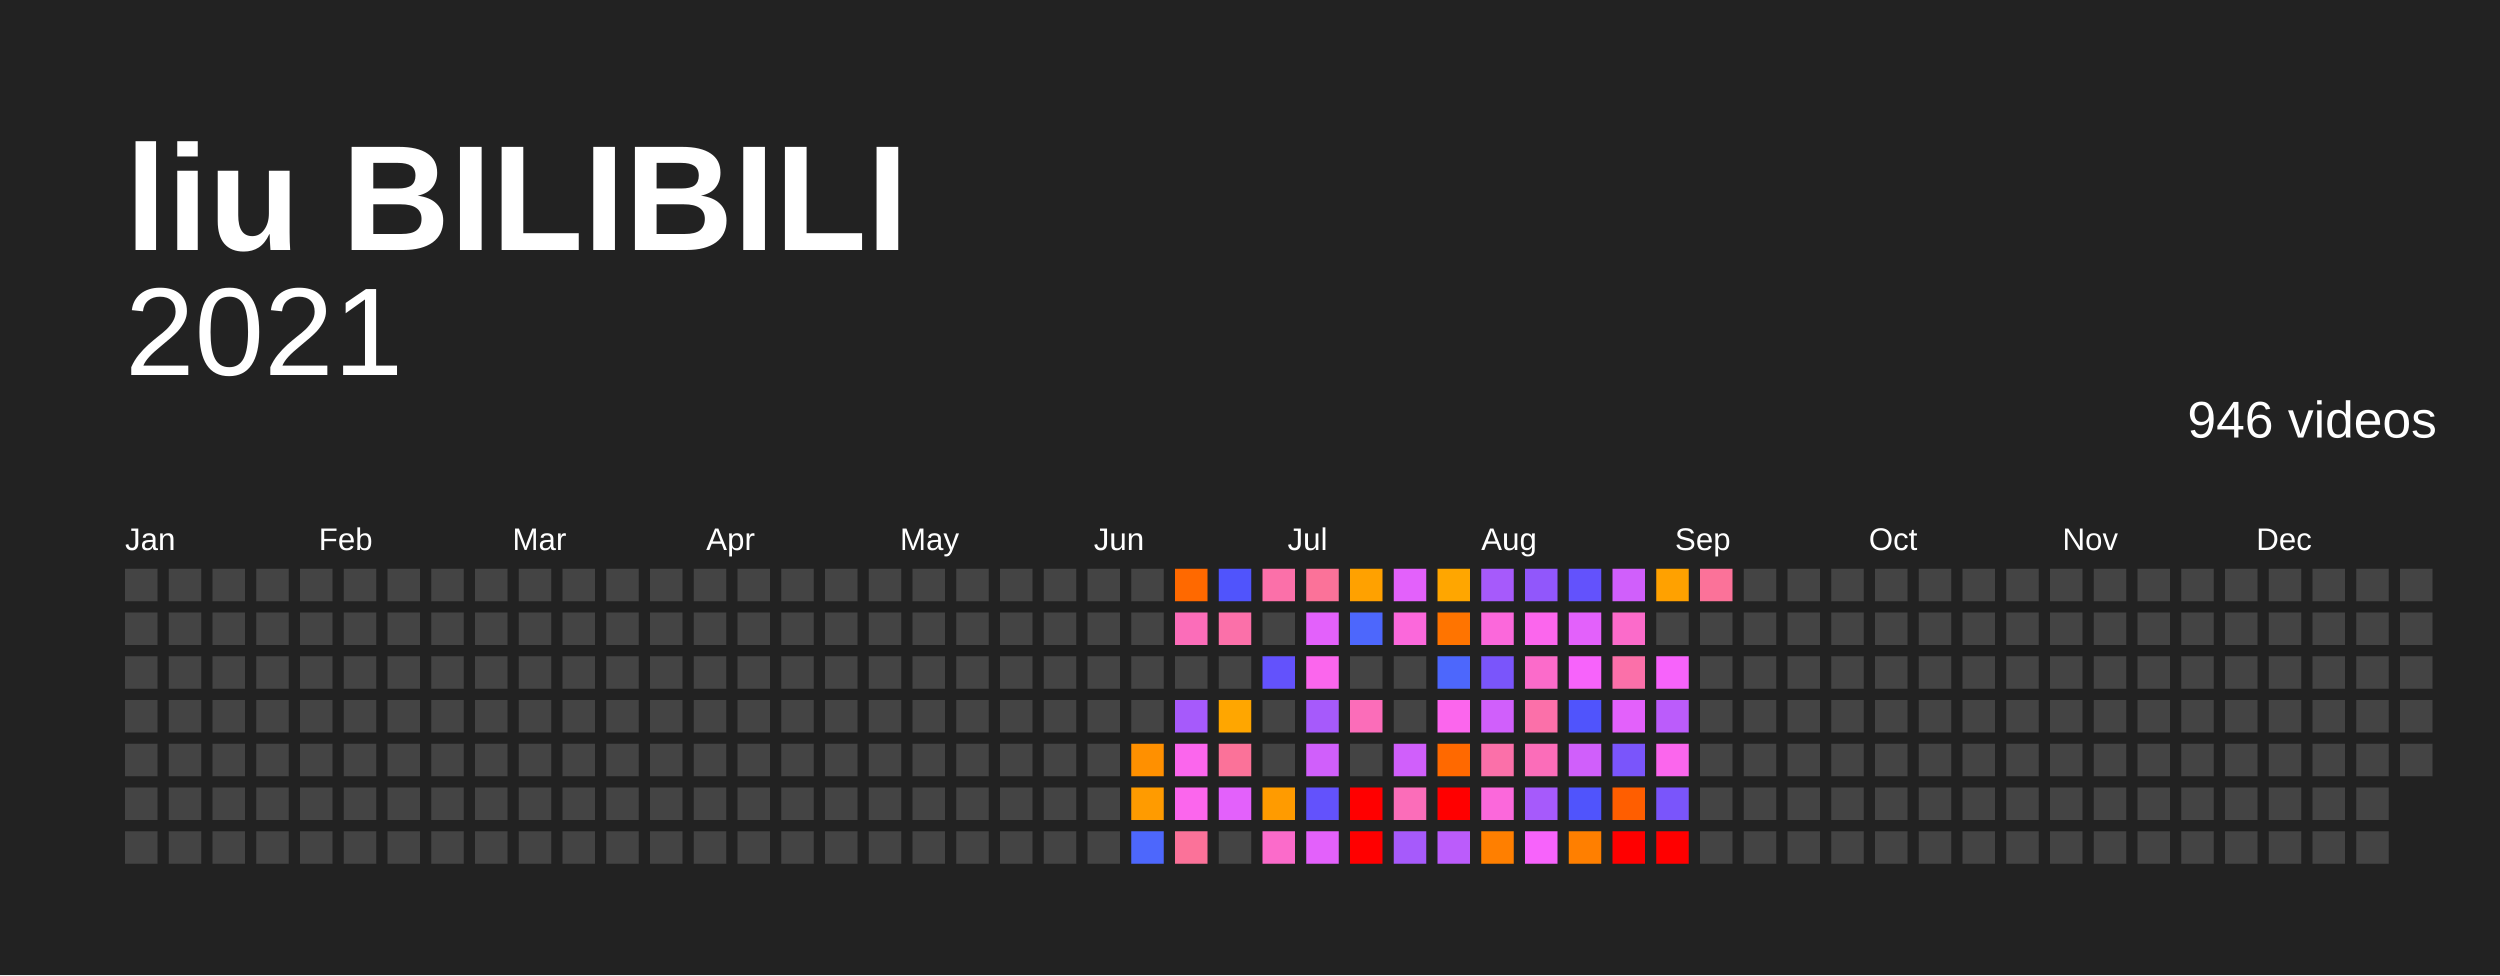
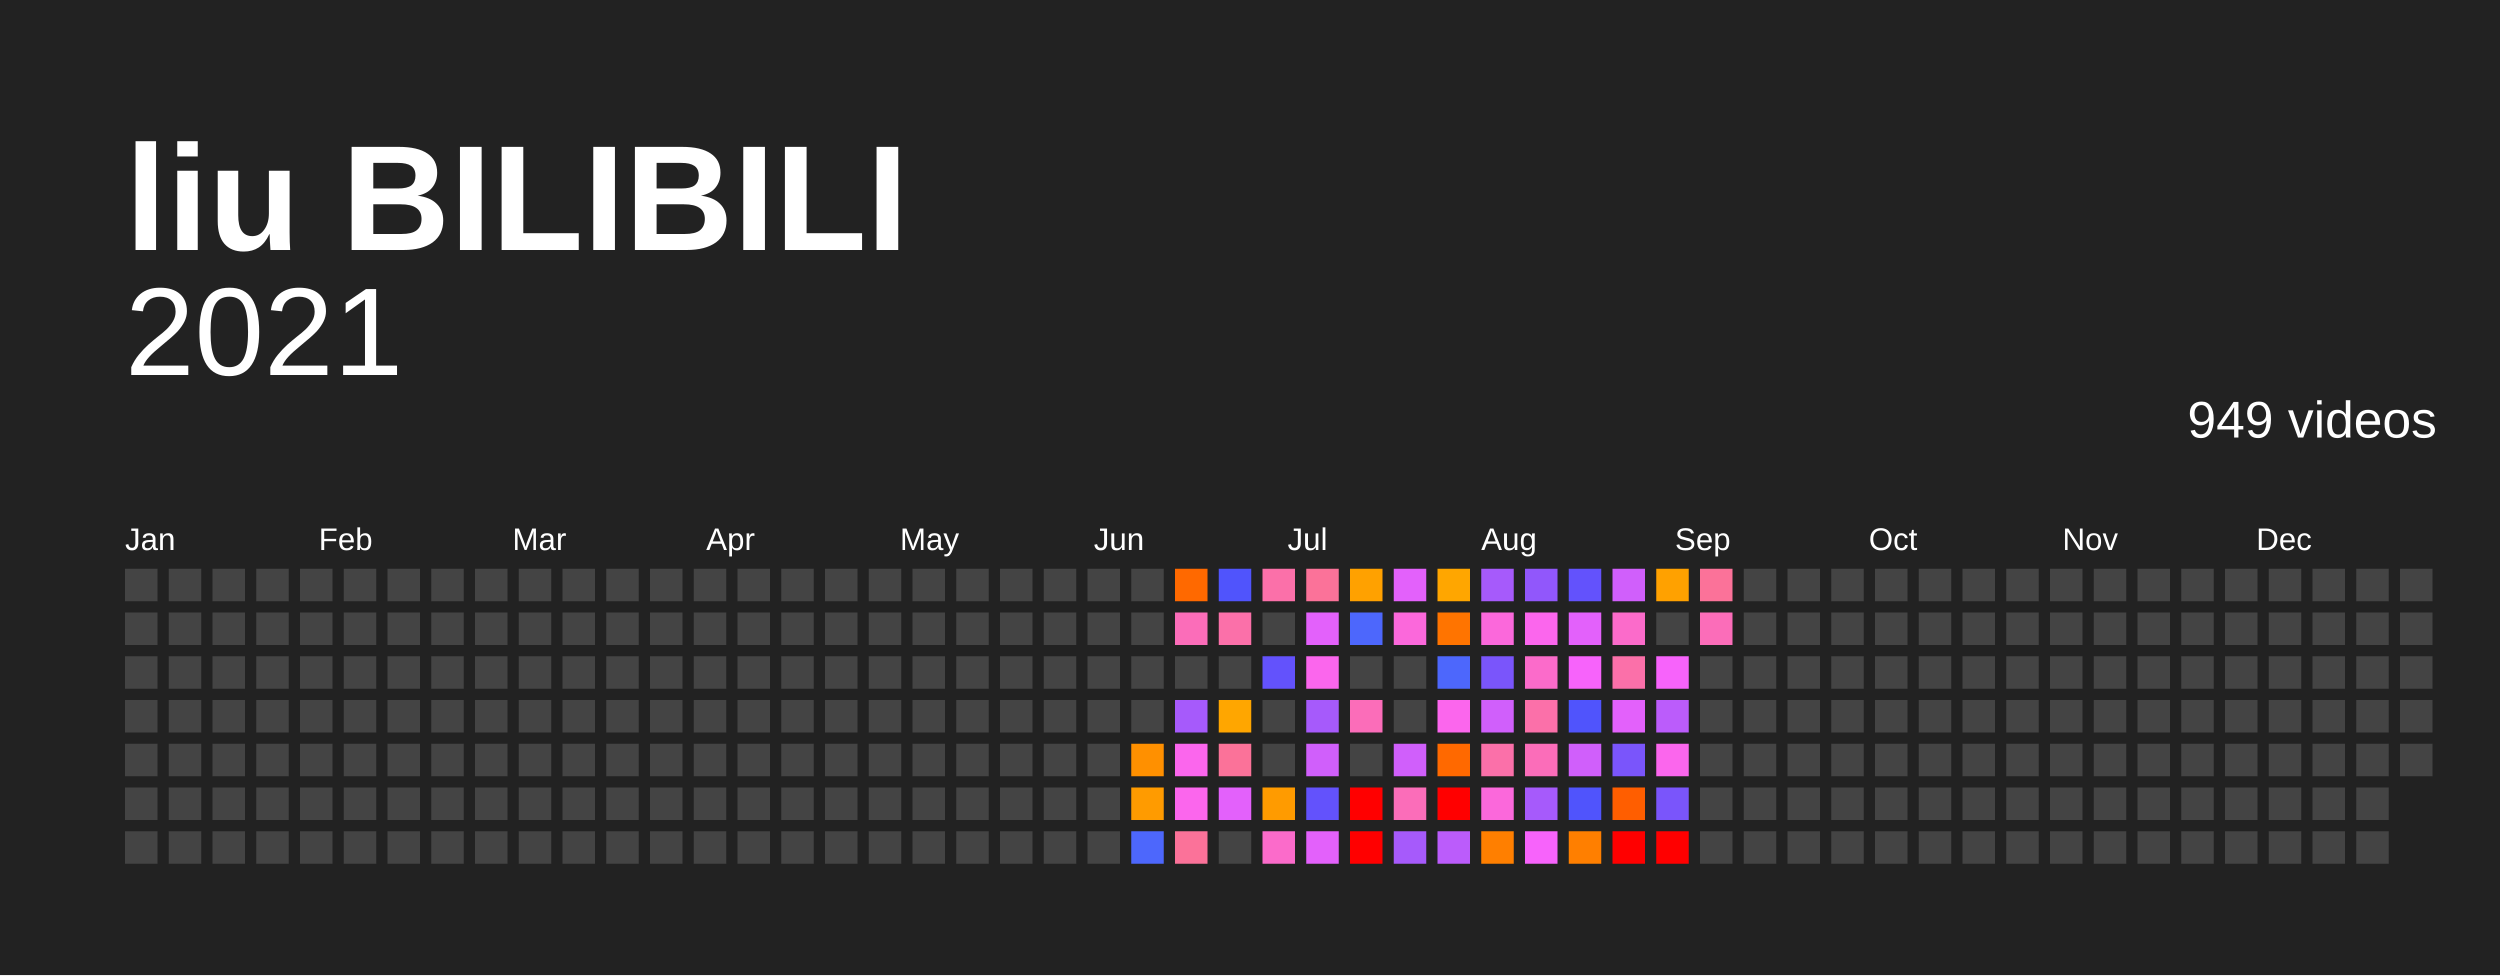
<svg xmlns="http://www.w3.org/2000/svg" baseProfile="full" height="78mm" version="1.1" viewBox="0,0,200,78" width="200mm">
  <defs />
  <rect fill="#222222" height="78" width="200" x="0" y="0" />
  <text fill="#FFFFFF" style="font-size:12px; font-family:Arial; font-weight:bold;" x="10" y="20">liu BILIBILI</text>
  <text alignment-baseline="hanging" fill="#FFFFFF" style="font-size:10.0px; font-family:Arial;" x="10" y="30">2021</text>
-   <text alignment-baseline="hanging" fill="#FFFFFF" style="font-size:4.125px; font-family:Arial;" x="175" y="35">946 videos</text>
+   <text alignment-baseline="hanging" fill="#FFFFFF" style="font-size:4.125px; font-family:Arial;" x="175" y="35">949 videos</text>
  <text fill="#FFFFFF" style="font-size:2.5px; font-family:Arial" x="10.0" y="44">Jan</text>
  <text fill="#FFFFFF" style="font-size:2.5px; font-family:Arial" x="25.5" y="44">Feb</text>
  <text fill="#FFFFFF" style="font-size:2.5px; font-family:Arial" x="41.0" y="44">Mar</text>
  <text fill="#FFFFFF" style="font-size:2.5px; font-family:Arial" x="56.5" y="44">Apr</text>
  <text fill="#FFFFFF" style="font-size:2.5px; font-family:Arial" x="72.0" y="44">May</text>
  <text fill="#FFFFFF" style="font-size:2.5px; font-family:Arial" x="87.5" y="44">Jun</text>
  <text fill="#FFFFFF" style="font-size:2.5px; font-family:Arial" x="103.0" y="44">Jul</text>
  <text fill="#FFFFFF" style="font-size:2.5px; font-family:Arial" x="118.5" y="44">Aug</text>
  <text fill="#FFFFFF" style="font-size:2.5px; font-family:Arial" x="134.0" y="44">Sep</text>
  <text fill="#FFFFFF" style="font-size:2.5px; font-family:Arial" x="149.5" y="44">Oct</text>
  <text fill="#FFFFFF" style="font-size:2.5px; font-family:Arial" x="165.0" y="44">Nov</text>
  <text fill="#FFFFFF" style="font-size:2.5px; font-family:Arial" x="180.5" y="44">Dec</text>
  <rect fill="#444444" height="2.6" width="2.6" x="10.0" y="45.5" />
  <rect fill="#444444" height="2.6" width="2.6" x="10.0" y="49.0" />
  <rect fill="#444444" height="2.6" width="2.6" x="10.0" y="52.5" />
  <rect fill="#444444" height="2.6" width="2.6" x="10.0" y="56.0" />
  <rect fill="#444444" height="2.6" width="2.6" x="10.0" y="59.5" />
  <rect fill="#444444" height="2.6" width="2.6" x="10.0" y="63.0" />
  <rect fill="#444444" height="2.6" width="2.6" x="10.0" y="66.5" />
  <rect fill="#444444" height="2.6" width="2.6" x="13.5" y="45.5" />
  <rect fill="#444444" height="2.6" width="2.6" x="13.5" y="49.0" />
  <rect fill="#444444" height="2.6" width="2.6" x="13.5" y="52.5" />
  <rect fill="#444444" height="2.6" width="2.6" x="13.5" y="56.0" />
  <rect fill="#444444" height="2.6" width="2.6" x="13.5" y="59.5" />
  <rect fill="#444444" height="2.6" width="2.6" x="13.5" y="63.0" />
  <rect fill="#444444" height="2.6" width="2.6" x="13.5" y="66.5" />
  <rect fill="#444444" height="2.6" width="2.6" x="17.0" y="45.5" />
  <rect fill="#444444" height="2.6" width="2.6" x="17.0" y="49.0" />
  <rect fill="#444444" height="2.6" width="2.6" x="17.0" y="52.5" />
  <rect fill="#444444" height="2.6" width="2.6" x="17.0" y="56.0" />
  <rect fill="#444444" height="2.6" width="2.6" x="17.0" y="59.5" />
  <rect fill="#444444" height="2.6" width="2.6" x="17.0" y="63.0" />
  <rect fill="#444444" height="2.6" width="2.6" x="17.0" y="66.5" />
  <rect fill="#444444" height="2.6" width="2.6" x="20.5" y="45.5" />
  <rect fill="#444444" height="2.6" width="2.6" x="20.5" y="49.0" />
  <rect fill="#444444" height="2.6" width="2.6" x="20.5" y="52.5" />
  <rect fill="#444444" height="2.6" width="2.6" x="20.5" y="56.0" />
  <rect fill="#444444" height="2.6" width="2.6" x="20.5" y="59.5" />
  <rect fill="#444444" height="2.6" width="2.6" x="20.5" y="63.0" />
  <rect fill="#444444" height="2.6" width="2.6" x="20.5" y="66.5" />
  <rect fill="#444444" height="2.6" width="2.6" x="24.0" y="45.5" />
  <rect fill="#444444" height="2.6" width="2.6" x="24.0" y="49.0" />
  <rect fill="#444444" height="2.6" width="2.6" x="24.0" y="52.5" />
  <rect fill="#444444" height="2.6" width="2.6" x="24.0" y="56.0" />
  <rect fill="#444444" height="2.6" width="2.6" x="24.0" y="59.5" />
  <rect fill="#444444" height="2.6" width="2.6" x="24.0" y="63.0" />
  <rect fill="#444444" height="2.6" width="2.6" x="24.0" y="66.5" />
  <rect fill="#444444" height="2.6" width="2.6" x="27.5" y="45.5" />
  <rect fill="#444444" height="2.6" width="2.6" x="27.5" y="49.0" />
  <rect fill="#444444" height="2.6" width="2.6" x="27.5" y="52.5" />
  <rect fill="#444444" height="2.6" width="2.6" x="27.5" y="56.0" />
  <rect fill="#444444" height="2.6" width="2.6" x="27.5" y="59.5" />
  <rect fill="#444444" height="2.6" width="2.6" x="27.5" y="63.0" />
  <rect fill="#444444" height="2.6" width="2.6" x="27.5" y="66.5" />
  <rect fill="#444444" height="2.6" width="2.6" x="31.0" y="45.5" />
  <rect fill="#444444" height="2.6" width="2.6" x="31.0" y="49.0" />
  <rect fill="#444444" height="2.6" width="2.6" x="31.0" y="52.5" />
  <rect fill="#444444" height="2.6" width="2.6" x="31.0" y="56.0" />
  <rect fill="#444444" height="2.6" width="2.6" x="31.0" y="59.5" />
  <rect fill="#444444" height="2.6" width="2.6" x="31.0" y="63.0" />
  <rect fill="#444444" height="2.6" width="2.6" x="31.0" y="66.5" />
  <rect fill="#444444" height="2.6" width="2.6" x="34.5" y="45.5" />
  <rect fill="#444444" height="2.6" width="2.6" x="34.5" y="49.0" />
  <rect fill="#444444" height="2.6" width="2.6" x="34.5" y="52.5" />
  <rect fill="#444444" height="2.6" width="2.6" x="34.5" y="56.0" />
  <rect fill="#444444" height="2.6" width="2.6" x="34.5" y="59.5" />
  <rect fill="#444444" height="2.6" width="2.6" x="34.5" y="63.0" />
  <rect fill="#444444" height="2.6" width="2.6" x="34.5" y="66.5" />
  <rect fill="#444444" height="2.6" width="2.6" x="38.0" y="45.5" />
  <rect fill="#444444" height="2.6" width="2.6" x="38.0" y="49.0" />
  <rect fill="#444444" height="2.6" width="2.6" x="38.0" y="52.5" />
  <rect fill="#444444" height="2.6" width="2.6" x="38.0" y="56.0" />
  <rect fill="#444444" height="2.6" width="2.6" x="38.0" y="59.5" />
  <rect fill="#444444" height="2.6" width="2.6" x="38.0" y="63.0" />
  <rect fill="#444444" height="2.6" width="2.6" x="38.0" y="66.5" />
  <rect fill="#444444" height="2.6" width="2.6" x="41.5" y="45.5" />
  <rect fill="#444444" height="2.6" width="2.6" x="41.5" y="49.0" />
  <rect fill="#444444" height="2.6" width="2.6" x="41.5" y="52.5" />
  <rect fill="#444444" height="2.6" width="2.6" x="41.5" y="56.0" />
  <rect fill="#444444" height="2.6" width="2.6" x="41.5" y="59.5" />
  <rect fill="#444444" height="2.6" width="2.6" x="41.5" y="63.0" />
  <rect fill="#444444" height="2.6" width="2.6" x="41.5" y="66.5" />
  <rect fill="#444444" height="2.6" width="2.6" x="45.0" y="45.5" />
  <rect fill="#444444" height="2.6" width="2.6" x="45.0" y="49.0" />
  <rect fill="#444444" height="2.6" width="2.6" x="45.0" y="52.5" />
  <rect fill="#444444" height="2.6" width="2.6" x="45.0" y="56.0" />
  <rect fill="#444444" height="2.6" width="2.6" x="45.0" y="59.5" />
  <rect fill="#444444" height="2.6" width="2.6" x="45.0" y="63.0" />
  <rect fill="#444444" height="2.6" width="2.6" x="45.0" y="66.5" />
  <rect fill="#444444" height="2.6" width="2.6" x="48.5" y="45.5" />
  <rect fill="#444444" height="2.6" width="2.6" x="48.5" y="49.0" />
  <rect fill="#444444" height="2.6" width="2.6" x="48.5" y="52.5" />
  <rect fill="#444444" height="2.6" width="2.6" x="48.5" y="56.0" />
  <rect fill="#444444" height="2.6" width="2.6" x="48.5" y="59.5" />
  <rect fill="#444444" height="2.6" width="2.6" x="48.5" y="63.0" />
  <rect fill="#444444" height="2.6" width="2.6" x="48.5" y="66.5" />
  <rect fill="#444444" height="2.6" width="2.6" x="52.0" y="45.5" />
  <rect fill="#444444" height="2.6" width="2.6" x="52.0" y="49.0" />
  <rect fill="#444444" height="2.6" width="2.6" x="52.0" y="52.5" />
  <rect fill="#444444" height="2.6" width="2.6" x="52.0" y="56.0" />
  <rect fill="#444444" height="2.6" width="2.6" x="52.0" y="59.5" />
  <rect fill="#444444" height="2.6" width="2.6" x="52.0" y="63.0" />
  <rect fill="#444444" height="2.6" width="2.6" x="52.0" y="66.5" />
  <rect fill="#444444" height="2.6" width="2.6" x="55.5" y="45.5" />
  <rect fill="#444444" height="2.6" width="2.6" x="55.5" y="49.0" />
  <rect fill="#444444" height="2.6" width="2.6" x="55.5" y="52.5" />
  <rect fill="#444444" height="2.6" width="2.6" x="55.5" y="56.0" />
  <rect fill="#444444" height="2.6" width="2.6" x="55.5" y="59.5" />
  <rect fill="#444444" height="2.6" width="2.6" x="55.5" y="63.0" />
  <rect fill="#444444" height="2.6" width="2.6" x="55.5" y="66.5" />
  <rect fill="#444444" height="2.6" width="2.6" x="59.0" y="45.5" />
  <rect fill="#444444" height="2.6" width="2.6" x="59.0" y="49.0" />
  <rect fill="#444444" height="2.6" width="2.6" x="59.0" y="52.5" />
  <rect fill="#444444" height="2.6" width="2.6" x="59.0" y="56.0" />
  <rect fill="#444444" height="2.6" width="2.6" x="59.0" y="59.5" />
  <rect fill="#444444" height="2.6" width="2.6" x="59.0" y="63.0" />
  <rect fill="#444444" height="2.6" width="2.6" x="59.0" y="66.5" />
  <rect fill="#444444" height="2.6" width="2.6" x="62.5" y="45.5" />
  <rect fill="#444444" height="2.6" width="2.6" x="62.5" y="49.0" />
  <rect fill="#444444" height="2.6" width="2.6" x="62.5" y="52.5" />
  <rect fill="#444444" height="2.6" width="2.6" x="62.5" y="56.0" />
  <rect fill="#444444" height="2.6" width="2.6" x="62.5" y="59.5" />
  <rect fill="#444444" height="2.6" width="2.6" x="62.5" y="63.0" />
  <rect fill="#444444" height="2.6" width="2.6" x="62.5" y="66.5" />
  <rect fill="#444444" height="2.6" width="2.6" x="66.0" y="45.5" />
  <rect fill="#444444" height="2.6" width="2.6" x="66.0" y="49.0" />
  <rect fill="#444444" height="2.6" width="2.6" x="66.0" y="52.5" />
  <rect fill="#444444" height="2.6" width="2.6" x="66.0" y="56.0" />
  <rect fill="#444444" height="2.6" width="2.6" x="66.0" y="59.5" />
  <rect fill="#444444" height="2.6" width="2.6" x="66.0" y="63.0" />
  <rect fill="#444444" height="2.6" width="2.6" x="66.0" y="66.5" />
  <rect fill="#444444" height="2.6" width="2.6" x="69.5" y="45.5" />
  <rect fill="#444444" height="2.6" width="2.6" x="69.5" y="49.0" />
  <rect fill="#444444" height="2.6" width="2.6" x="69.5" y="52.5" />
  <rect fill="#444444" height="2.6" width="2.6" x="69.5" y="56.0" />
  <rect fill="#444444" height="2.6" width="2.6" x="69.5" y="59.5" />
  <rect fill="#444444" height="2.6" width="2.6" x="69.5" y="63.0" />
  <rect fill="#444444" height="2.6" width="2.6" x="69.5" y="66.5" />
  <rect fill="#444444" height="2.6" width="2.6" x="73.0" y="45.5" />
  <rect fill="#444444" height="2.6" width="2.6" x="73.0" y="49.0" />
  <rect fill="#444444" height="2.6" width="2.6" x="73.0" y="52.5" />
  <rect fill="#444444" height="2.6" width="2.6" x="73.0" y="56.0" />
  <rect fill="#444444" height="2.6" width="2.6" x="73.0" y="59.5" />
  <rect fill="#444444" height="2.6" width="2.6" x="73.0" y="63.0" />
  <rect fill="#444444" height="2.6" width="2.6" x="73.0" y="66.5" />
  <rect fill="#444444" height="2.6" width="2.6" x="76.5" y="45.5" />
  <rect fill="#444444" height="2.6" width="2.6" x="76.5" y="49.0" />
  <rect fill="#444444" height="2.6" width="2.6" x="76.5" y="52.5" />
  <rect fill="#444444" height="2.6" width="2.6" x="76.5" y="56.0" />
  <rect fill="#444444" height="2.6" width="2.6" x="76.5" y="59.5" />
  <rect fill="#444444" height="2.6" width="2.6" x="76.5" y="63.0" />
  <rect fill="#444444" height="2.6" width="2.6" x="76.5" y="66.5" />
  <rect fill="#444444" height="2.6" width="2.6" x="80.0" y="45.5" />
  <rect fill="#444444" height="2.6" width="2.6" x="80.0" y="49.0" />
  <rect fill="#444444" height="2.6" width="2.6" x="80.0" y="52.5" />
  <rect fill="#444444" height="2.6" width="2.6" x="80.0" y="56.0" />
  <rect fill="#444444" height="2.6" width="2.6" x="80.0" y="59.5" />
  <rect fill="#444444" height="2.6" width="2.6" x="80.0" y="63.0" />
  <rect fill="#444444" height="2.6" width="2.6" x="80.0" y="66.5" />
  <rect fill="#444444" height="2.6" width="2.6" x="83.5" y="45.5" />
  <rect fill="#444444" height="2.6" width="2.6" x="83.5" y="49.0" />
  <rect fill="#444444" height="2.6" width="2.6" x="83.5" y="52.5" />
  <rect fill="#444444" height="2.6" width="2.6" x="83.5" y="56.0" />
  <rect fill="#444444" height="2.6" width="2.6" x="83.5" y="59.5" />
  <rect fill="#444444" height="2.6" width="2.6" x="83.5" y="63.0" />
  <rect fill="#444444" height="2.6" width="2.6" x="83.5" y="66.5" />
  <rect fill="#444444" height="2.6" width="2.6" x="87.0" y="45.5" />
  <rect fill="#444444" height="2.6" width="2.6" x="87.0" y="49.0" />
  <rect fill="#444444" height="2.6" width="2.6" x="87.0" y="52.5" />
  <rect fill="#444444" height="2.6" width="2.6" x="87.0" y="56.0" />
  <rect fill="#444444" height="2.6" width="2.6" x="87.0" y="59.5" />
  <rect fill="#444444" height="2.6" width="2.6" x="87.0" y="63.0" />
  <rect fill="#444444" height="2.6" width="2.6" x="87.0" y="66.5" />
  <rect fill="#444444" height="2.6" width="2.6" x="90.5" y="45.5" />
  <rect fill="#444444" height="2.6" width="2.6" x="90.5" y="49.0" />
  <rect fill="#444444" height="2.6" width="2.6" x="90.5" y="52.5" />
  <rect fill="#444444" height="2.6" width="2.6" x="90.5" y="56.0" />
  <rect fill="#ff9000" height="2.6" width="2.6" x="90.5" y="59.5" />
  <rect fill="#ff9b00" height="2.6" width="2.6" x="90.5" y="63.0" />
  <rect fill="#4d67fc" height="2.6" width="2.6" x="90.5" y="66.5" />
  <rect fill="#ff6900" height="2.6" width="2.6" x="94.0" y="45.5" />
  <rect fill="#fb6db9" height="2.6" width="2.6" x="94.0" y="49.0" />
  <rect fill="#444444" height="2.6" width="2.6" x="94.0" y="52.5" />
  <rect fill="#a65afb" height="2.6" width="2.6" x="94.0" y="56.0" />
  <rect fill="#fb66ed" height="2.6" width="2.6" x="94.0" y="59.5" />
  <rect fill="#fb66ed" height="2.6" width="2.6" x="94.0" y="63.0" />
  <rect fill="#fb7299" height="2.6" width="2.6" x="94.0" y="66.5" />
  <rect fill="#5054fc" height="2.6" width="2.6" x="97.5" y="45.5" />
  <rect fill="#fb70a9" height="2.6" width="2.6" x="97.5" y="49.0" />
  <rect fill="#444444" height="2.6" width="2.6" x="97.5" y="52.5" />
  <rect fill="#ffa600" height="2.6" width="2.6" x="97.5" y="56.0" />
  <rect fill="#fb7299" height="2.6" width="2.6" x="97.5" y="59.5" />
  <rect fill="#e361fb" height="2.6" width="2.6" x="97.5" y="63.0" />
  <rect fill="#444444" height="2.6" width="2.6" x="97.5" y="66.5" />
  <rect fill="#fb70a9" height="2.6" width="2.6" x="101.0" y="45.5" />
  <rect fill="#444444" height="2.6" width="2.6" x="101.0" y="49.0" />
  <rect fill="#6352fc" height="2.6" width="2.6" x="101.0" y="52.5" />
  <rect fill="#444444" height="2.6" width="2.6" x="101.0" y="56.0" />
  <rect fill="#444444" height="2.6" width="2.6" x="101.0" y="59.5" />
  <rect fill="#ff9b00" height="2.6" width="2.6" x="101.0" y="63.0" />
  <rect fill="#fb6bca" height="2.6" width="2.6" x="101.0" y="66.5" />
  <rect fill="#fb7299" height="2.6" width="2.6" x="104.5" y="45.5" />
  <rect fill="#e361fb" height="2.6" width="2.6" x="104.5" y="49.0" />
  <rect fill="#fb66ed" height="2.6" width="2.6" x="104.5" y="52.5" />
  <rect fill="#a65afb" height="2.6" width="2.6" x="104.5" y="56.0" />
  <rect fill="#d05ffb" height="2.6" width="2.6" x="104.5" y="59.5" />
  <rect fill="#6352fc" height="2.6" width="2.6" x="104.5" y="63.0" />
  <rect fill="#e361fb" height="2.6" width="2.6" x="104.5" y="66.5" />
  <rect fill="#ffa100" height="2.6" width="2.6" x="108.0" y="45.5" />
  <rect fill="#4d67fc" height="2.6" width="2.6" x="108.0" y="49.0" />
  <rect fill="#444444" height="2.6" width="2.6" x="108.0" y="52.5" />
  <rect fill="#fb6db9" height="2.6" width="2.6" x="108.0" y="56.0" />
  <rect fill="#444444" height="2.6" width="2.6" x="108.0" y="59.5" />
  <rect fill="red" height="2.6" width="2.6" x="108.0" y="63.0" />
  <rect fill="red" height="2.6" width="2.6" x="108.0" y="66.5" />
  <rect fill="#e361fb" height="2.6" width="2.6" x="111.5" y="45.5" />
  <rect fill="#fb68db" height="2.6" width="2.6" x="111.5" y="49.0" />
  <rect fill="#444444" height="2.6" width="2.6" x="111.5" y="52.5" />
  <rect fill="#444444" height="2.6" width="2.6" x="111.5" y="56.0" />
  <rect fill="#d05ffb" height="2.6" width="2.6" x="111.5" y="59.5" />
  <rect fill="#fb6db9" height="2.6" width="2.6" x="111.5" y="63.0" />
  <rect fill="#a65afb" height="2.6" width="2.6" x="111.5" y="66.5" />
  <rect fill="#ffa600" height="2.6" width="2.6" x="115.0" y="45.5" />
  <rect fill="#ff7400" height="2.6" width="2.6" x="115.0" y="49.0" />
  <rect fill="#4d67fc" height="2.6" width="2.6" x="115.0" y="52.5" />
  <rect fill="#fb66ed" height="2.6" width="2.6" x="115.0" y="56.0" />
  <rect fill="#ff6900" height="2.6" width="2.6" x="115.0" y="59.5" />
  <rect fill="red" height="2.6" width="2.6" x="115.0" y="63.0" />
  <rect fill="#bb5cfb" height="2.6" width="2.6" x="115.0" y="66.5" />
  <rect fill="#a65afb" height="2.6" width="2.6" x="118.5" y="45.5" />
  <rect fill="#fb68db" height="2.6" width="2.6" x="118.5" y="49.0" />
  <rect fill="#7a55fb" height="2.6" width="2.6" x="118.5" y="52.5" />
  <rect fill="#d05ffb" height="2.6" width="2.6" x="118.5" y="56.0" />
  <rect fill="#fb70a9" height="2.6" width="2.6" x="118.5" y="59.5" />
  <rect fill="#fb68db" height="2.6" width="2.6" x="118.5" y="63.0" />
  <rect fill="#ff7f00" height="2.6" width="2.6" x="118.5" y="66.5" />
  <rect fill="#9157fb" height="2.6" width="2.6" x="122.0" y="45.5" />
  <rect fill="#fb66ed" height="2.6" width="2.6" x="122.0" y="49.0" />
  <rect fill="#fb6bca" height="2.6" width="2.6" x="122.0" y="52.5" />
  <rect fill="#fb70a9" height="2.6" width="2.6" x="122.0" y="56.0" />
  <rect fill="#fb6db9" height="2.6" width="2.6" x="122.0" y="59.5" />
  <rect fill="#a65afb" height="2.6" width="2.6" x="122.0" y="63.0" />
  <rect fill="#f763fb" height="2.6" width="2.6" x="122.0" y="66.5" />
  <rect fill="#6352fc" height="2.6" width="2.6" x="125.5" y="45.5" />
  <rect fill="#e361fb" height="2.6" width="2.6" x="125.5" y="49.0" />
  <rect fill="#f763fb" height="2.6" width="2.6" x="125.5" y="52.5" />
  <rect fill="#5054fc" height="2.6" width="2.6" x="125.5" y="56.0" />
  <rect fill="#d05ffb" height="2.6" width="2.6" x="125.5" y="59.5" />
  <rect fill="#5054fc" height="2.6" width="2.6" x="125.5" y="63.0" />
  <rect fill="#ff7f00" height="2.6" width="2.6" x="125.5" y="66.5" />
  <rect fill="#d05ffb" height="2.6" width="2.6" x="129.0" y="45.5" />
  <rect fill="#fb6bca" height="2.6" width="2.6" x="129.0" y="49.0" />
  <rect fill="#fb70a9" height="2.6" width="2.6" x="129.0" y="52.5" />
  <rect fill="#e361fb" height="2.6" width="2.6" x="129.0" y="56.0" />
  <rect fill="#7a55fb" height="2.6" width="2.6" x="129.0" y="59.5" />
  <rect fill="#ff5e00" height="2.6" width="2.6" x="129.0" y="63.0" />
  <rect fill="red" height="2.6" width="2.6" x="129.0" y="66.5" />
  <rect fill="#ffa100" height="2.6" width="2.6" x="132.5" y="45.5" />
  <rect fill="#444444" height="2.6" width="2.6" x="132.5" y="49.0" />
  <rect fill="#f763fb" height="2.6" width="2.6" x="132.5" y="52.5" />
  <rect fill="#bb5cfb" height="2.6" width="2.6" x="132.5" y="56.0" />
  <rect fill="#fb66ed" height="2.6" width="2.6" x="132.5" y="59.5" />
  <rect fill="#7a55fb" height="2.6" width="2.6" x="132.5" y="63.0" />
  <rect fill="red" height="2.6" width="2.6" x="132.5" y="66.5" />
  <rect fill="#fb7299" height="2.6" width="2.6" x="136.0" y="45.5" />
-   <rect fill="#444444" height="2.6" width="2.6" x="136.0" y="49.0" />
+   <rect fill="#fb6db9" height="2.6" width="2.6" x="136.0" y="49.0" />
  <rect fill="#444444" height="2.6" width="2.6" x="136.0" y="52.5" />
  <rect fill="#444444" height="2.6" width="2.6" x="136.0" y="56.0" />
  <rect fill="#444444" height="2.6" width="2.6" x="136.0" y="59.5" />
  <rect fill="#444444" height="2.6" width="2.6" x="136.0" y="63.0" />
  <rect fill="#444444" height="2.6" width="2.6" x="136.0" y="66.5" />
  <rect fill="#444444" height="2.6" width="2.6" x="139.5" y="45.5" />
  <rect fill="#444444" height="2.6" width="2.6" x="139.5" y="49.0" />
  <rect fill="#444444" height="2.6" width="2.6" x="139.5" y="52.5" />
  <rect fill="#444444" height="2.6" width="2.6" x="139.5" y="56.0" />
  <rect fill="#444444" height="2.6" width="2.6" x="139.5" y="59.5" />
  <rect fill="#444444" height="2.6" width="2.6" x="139.5" y="63.0" />
  <rect fill="#444444" height="2.6" width="2.6" x="139.5" y="66.5" />
  <rect fill="#444444" height="2.6" width="2.6" x="143.0" y="45.5" />
  <rect fill="#444444" height="2.6" width="2.6" x="143.0" y="49.0" />
  <rect fill="#444444" height="2.6" width="2.6" x="143.0" y="52.5" />
  <rect fill="#444444" height="2.6" width="2.6" x="143.0" y="56.0" />
  <rect fill="#444444" height="2.6" width="2.6" x="143.0" y="59.5" />
  <rect fill="#444444" height="2.6" width="2.6" x="143.0" y="63.0" />
  <rect fill="#444444" height="2.6" width="2.6" x="143.0" y="66.5" />
  <rect fill="#444444" height="2.6" width="2.6" x="146.5" y="45.5" />
  <rect fill="#444444" height="2.6" width="2.6" x="146.5" y="49.0" />
  <rect fill="#444444" height="2.6" width="2.6" x="146.5" y="52.5" />
  <rect fill="#444444" height="2.6" width="2.6" x="146.5" y="56.0" />
  <rect fill="#444444" height="2.6" width="2.6" x="146.5" y="59.5" />
  <rect fill="#444444" height="2.6" width="2.6" x="146.5" y="63.0" />
  <rect fill="#444444" height="2.6" width="2.6" x="146.5" y="66.5" />
  <rect fill="#444444" height="2.6" width="2.6" x="150.0" y="45.5" />
  <rect fill="#444444" height="2.6" width="2.6" x="150.0" y="49.0" />
  <rect fill="#444444" height="2.6" width="2.6" x="150.0" y="52.5" />
  <rect fill="#444444" height="2.6" width="2.6" x="150.0" y="56.0" />
  <rect fill="#444444" height="2.6" width="2.6" x="150.0" y="59.5" />
  <rect fill="#444444" height="2.6" width="2.6" x="150.0" y="63.0" />
  <rect fill="#444444" height="2.6" width="2.6" x="150.0" y="66.5" />
  <rect fill="#444444" height="2.6" width="2.6" x="153.5" y="45.5" />
  <rect fill="#444444" height="2.6" width="2.6" x="153.5" y="49.0" />
  <rect fill="#444444" height="2.6" width="2.6" x="153.5" y="52.5" />
  <rect fill="#444444" height="2.6" width="2.6" x="153.5" y="56.0" />
  <rect fill="#444444" height="2.6" width="2.6" x="153.5" y="59.5" />
  <rect fill="#444444" height="2.6" width="2.6" x="153.5" y="63.0" />
  <rect fill="#444444" height="2.6" width="2.6" x="153.5" y="66.5" />
  <rect fill="#444444" height="2.6" width="2.6" x="157.0" y="45.5" />
  <rect fill="#444444" height="2.6" width="2.6" x="157.0" y="49.0" />
  <rect fill="#444444" height="2.6" width="2.6" x="157.0" y="52.5" />
  <rect fill="#444444" height="2.6" width="2.6" x="157.0" y="56.0" />
  <rect fill="#444444" height="2.6" width="2.6" x="157.0" y="59.5" />
  <rect fill="#444444" height="2.6" width="2.6" x="157.0" y="63.0" />
  <rect fill="#444444" height="2.6" width="2.6" x="157.0" y="66.5" />
  <rect fill="#444444" height="2.6" width="2.6" x="160.5" y="45.5" />
  <rect fill="#444444" height="2.6" width="2.6" x="160.5" y="49.0" />
  <rect fill="#444444" height="2.6" width="2.6" x="160.5" y="52.5" />
  <rect fill="#444444" height="2.6" width="2.6" x="160.5" y="56.0" />
  <rect fill="#444444" height="2.6" width="2.6" x="160.5" y="59.5" />
  <rect fill="#444444" height="2.6" width="2.6" x="160.5" y="63.0" />
  <rect fill="#444444" height="2.6" width="2.6" x="160.5" y="66.5" />
  <rect fill="#444444" height="2.6" width="2.6" x="164.0" y="45.5" />
  <rect fill="#444444" height="2.6" width="2.6" x="164.0" y="49.0" />
  <rect fill="#444444" height="2.6" width="2.6" x="164.0" y="52.5" />
  <rect fill="#444444" height="2.6" width="2.6" x="164.0" y="56.0" />
  <rect fill="#444444" height="2.6" width="2.6" x="164.0" y="59.5" />
  <rect fill="#444444" height="2.6" width="2.6" x="164.0" y="63.0" />
  <rect fill="#444444" height="2.6" width="2.6" x="164.0" y="66.5" />
  <rect fill="#444444" height="2.6" width="2.6" x="167.5" y="45.5" />
  <rect fill="#444444" height="2.6" width="2.6" x="167.5" y="49.0" />
  <rect fill="#444444" height="2.6" width="2.6" x="167.5" y="52.5" />
  <rect fill="#444444" height="2.6" width="2.6" x="167.5" y="56.0" />
  <rect fill="#444444" height="2.6" width="2.6" x="167.5" y="59.5" />
  <rect fill="#444444" height="2.6" width="2.6" x="167.5" y="63.0" />
  <rect fill="#444444" height="2.6" width="2.6" x="167.5" y="66.5" />
  <rect fill="#444444" height="2.6" width="2.6" x="171.0" y="45.5" />
  <rect fill="#444444" height="2.6" width="2.6" x="171.0" y="49.0" />
  <rect fill="#444444" height="2.6" width="2.6" x="171.0" y="52.5" />
  <rect fill="#444444" height="2.6" width="2.6" x="171.0" y="56.0" />
  <rect fill="#444444" height="2.6" width="2.6" x="171.0" y="59.5" />
  <rect fill="#444444" height="2.6" width="2.6" x="171.0" y="63.0" />
  <rect fill="#444444" height="2.6" width="2.6" x="171.0" y="66.5" />
  <rect fill="#444444" height="2.6" width="2.6" x="174.5" y="45.5" />
  <rect fill="#444444" height="2.6" width="2.6" x="174.5" y="49.0" />
  <rect fill="#444444" height="2.6" width="2.6" x="174.5" y="52.5" />
  <rect fill="#444444" height="2.6" width="2.6" x="174.5" y="56.0" />
  <rect fill="#444444" height="2.6" width="2.6" x="174.5" y="59.5" />
  <rect fill="#444444" height="2.6" width="2.6" x="174.5" y="63.0" />
  <rect fill="#444444" height="2.6" width="2.6" x="174.5" y="66.5" />
  <rect fill="#444444" height="2.6" width="2.6" x="178.0" y="45.5" />
  <rect fill="#444444" height="2.6" width="2.6" x="178.0" y="49.0" />
  <rect fill="#444444" height="2.6" width="2.6" x="178.0" y="52.5" />
  <rect fill="#444444" height="2.6" width="2.6" x="178.0" y="56.0" />
  <rect fill="#444444" height="2.6" width="2.6" x="178.0" y="59.5" />
  <rect fill="#444444" height="2.6" width="2.6" x="178.0" y="63.0" />
  <rect fill="#444444" height="2.6" width="2.6" x="178.0" y="66.5" />
  <rect fill="#444444" height="2.6" width="2.6" x="181.5" y="45.5" />
  <rect fill="#444444" height="2.6" width="2.6" x="181.5" y="49.0" />
  <rect fill="#444444" height="2.6" width="2.6" x="181.5" y="52.5" />
  <rect fill="#444444" height="2.6" width="2.6" x="181.5" y="56.0" />
  <rect fill="#444444" height="2.6" width="2.6" x="181.5" y="59.5" />
  <rect fill="#444444" height="2.6" width="2.6" x="181.5" y="63.0" />
  <rect fill="#444444" height="2.6" width="2.6" x="181.5" y="66.5" />
  <rect fill="#444444" height="2.6" width="2.6" x="185.0" y="45.5" />
  <rect fill="#444444" height="2.6" width="2.6" x="185.0" y="49.0" />
  <rect fill="#444444" height="2.6" width="2.6" x="185.0" y="52.5" />
  <rect fill="#444444" height="2.6" width="2.6" x="185.0" y="56.0" />
  <rect fill="#444444" height="2.6" width="2.6" x="185.0" y="59.5" />
  <rect fill="#444444" height="2.6" width="2.6" x="185.0" y="63.0" />
  <rect fill="#444444" height="2.6" width="2.6" x="185.0" y="66.5" />
  <rect fill="#444444" height="2.6" width="2.6" x="188.5" y="45.5" />
  <rect fill="#444444" height="2.6" width="2.6" x="188.5" y="49.0" />
  <rect fill="#444444" height="2.6" width="2.6" x="188.5" y="52.5" />
  <rect fill="#444444" height="2.6" width="2.6" x="188.5" y="56.0" />
  <rect fill="#444444" height="2.6" width="2.6" x="188.5" y="59.5" />
  <rect fill="#444444" height="2.6" width="2.6" x="188.5" y="63.0" />
  <rect fill="#444444" height="2.6" width="2.6" x="188.5" y="66.5" />
  <rect fill="#444444" height="2.6" width="2.6" x="192.0" y="45.5" />
  <rect fill="#444444" height="2.6" width="2.6" x="192.0" y="49.0" />
  <rect fill="#444444" height="2.6" width="2.6" x="192.0" y="52.5" />
  <rect fill="#444444" height="2.6" width="2.6" x="192.0" y="56.0" />
  <rect fill="#444444" height="2.6" width="2.6" x="192.0" y="59.5" />
</svg>
